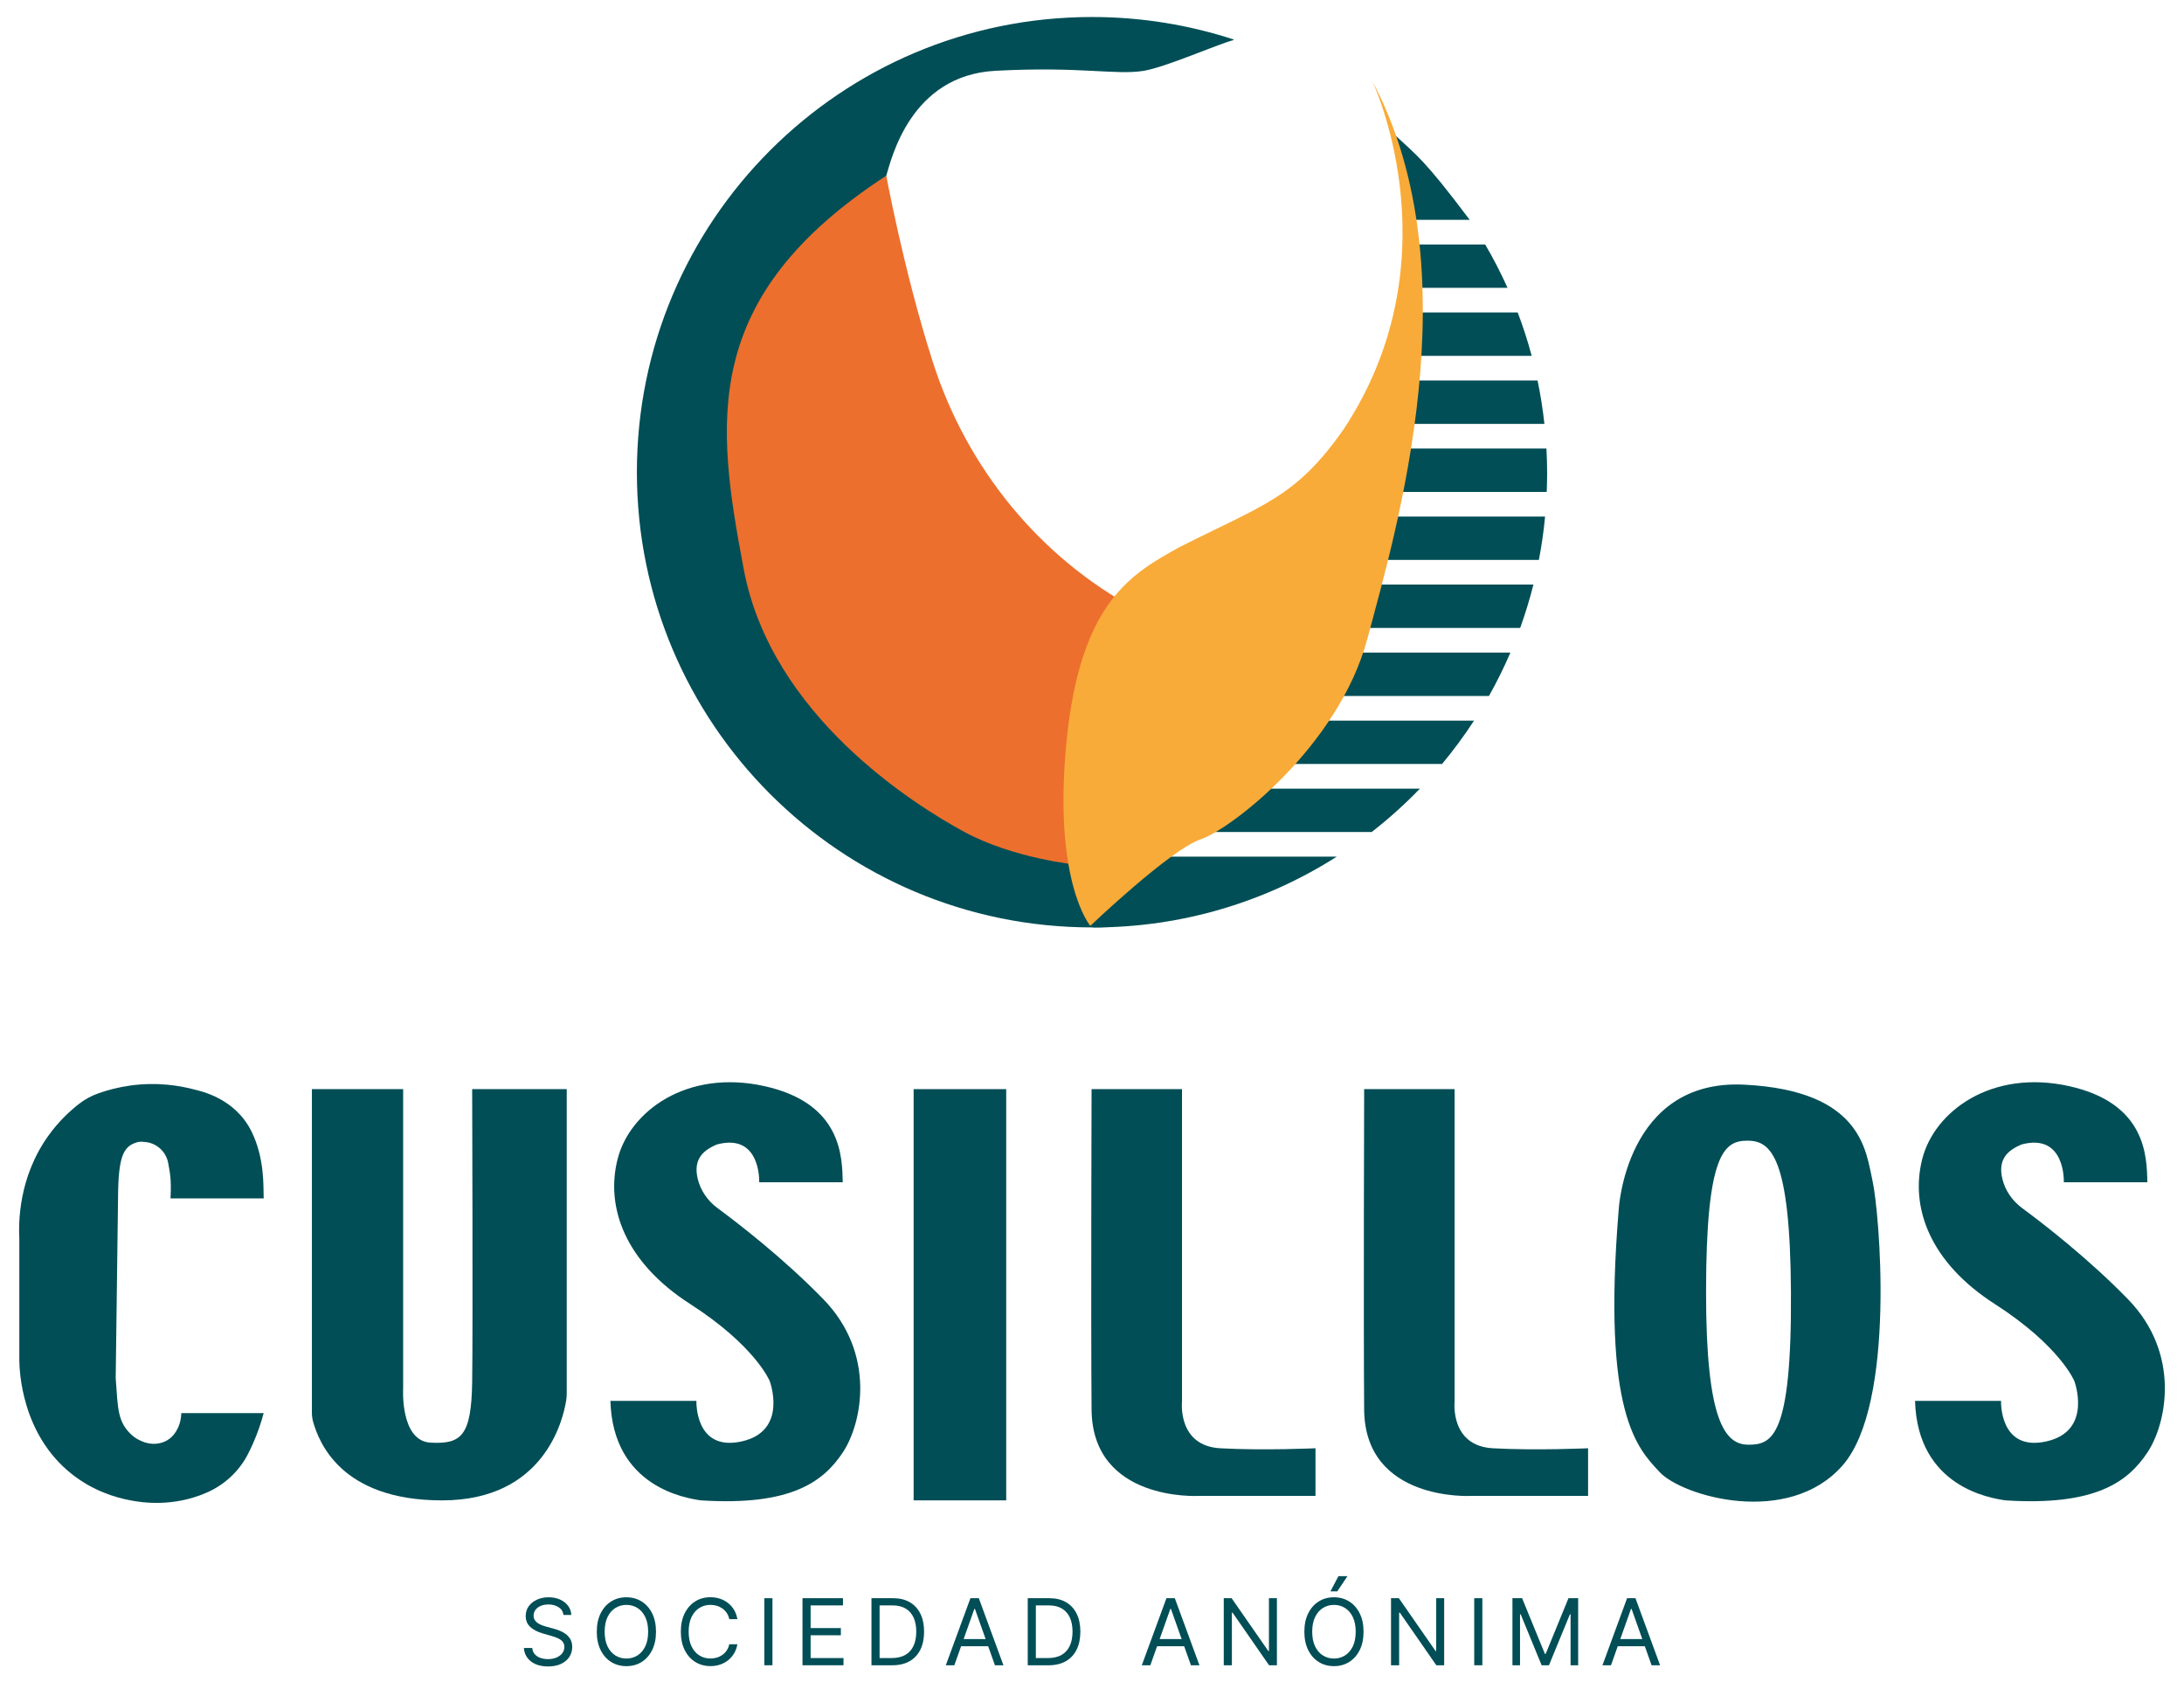
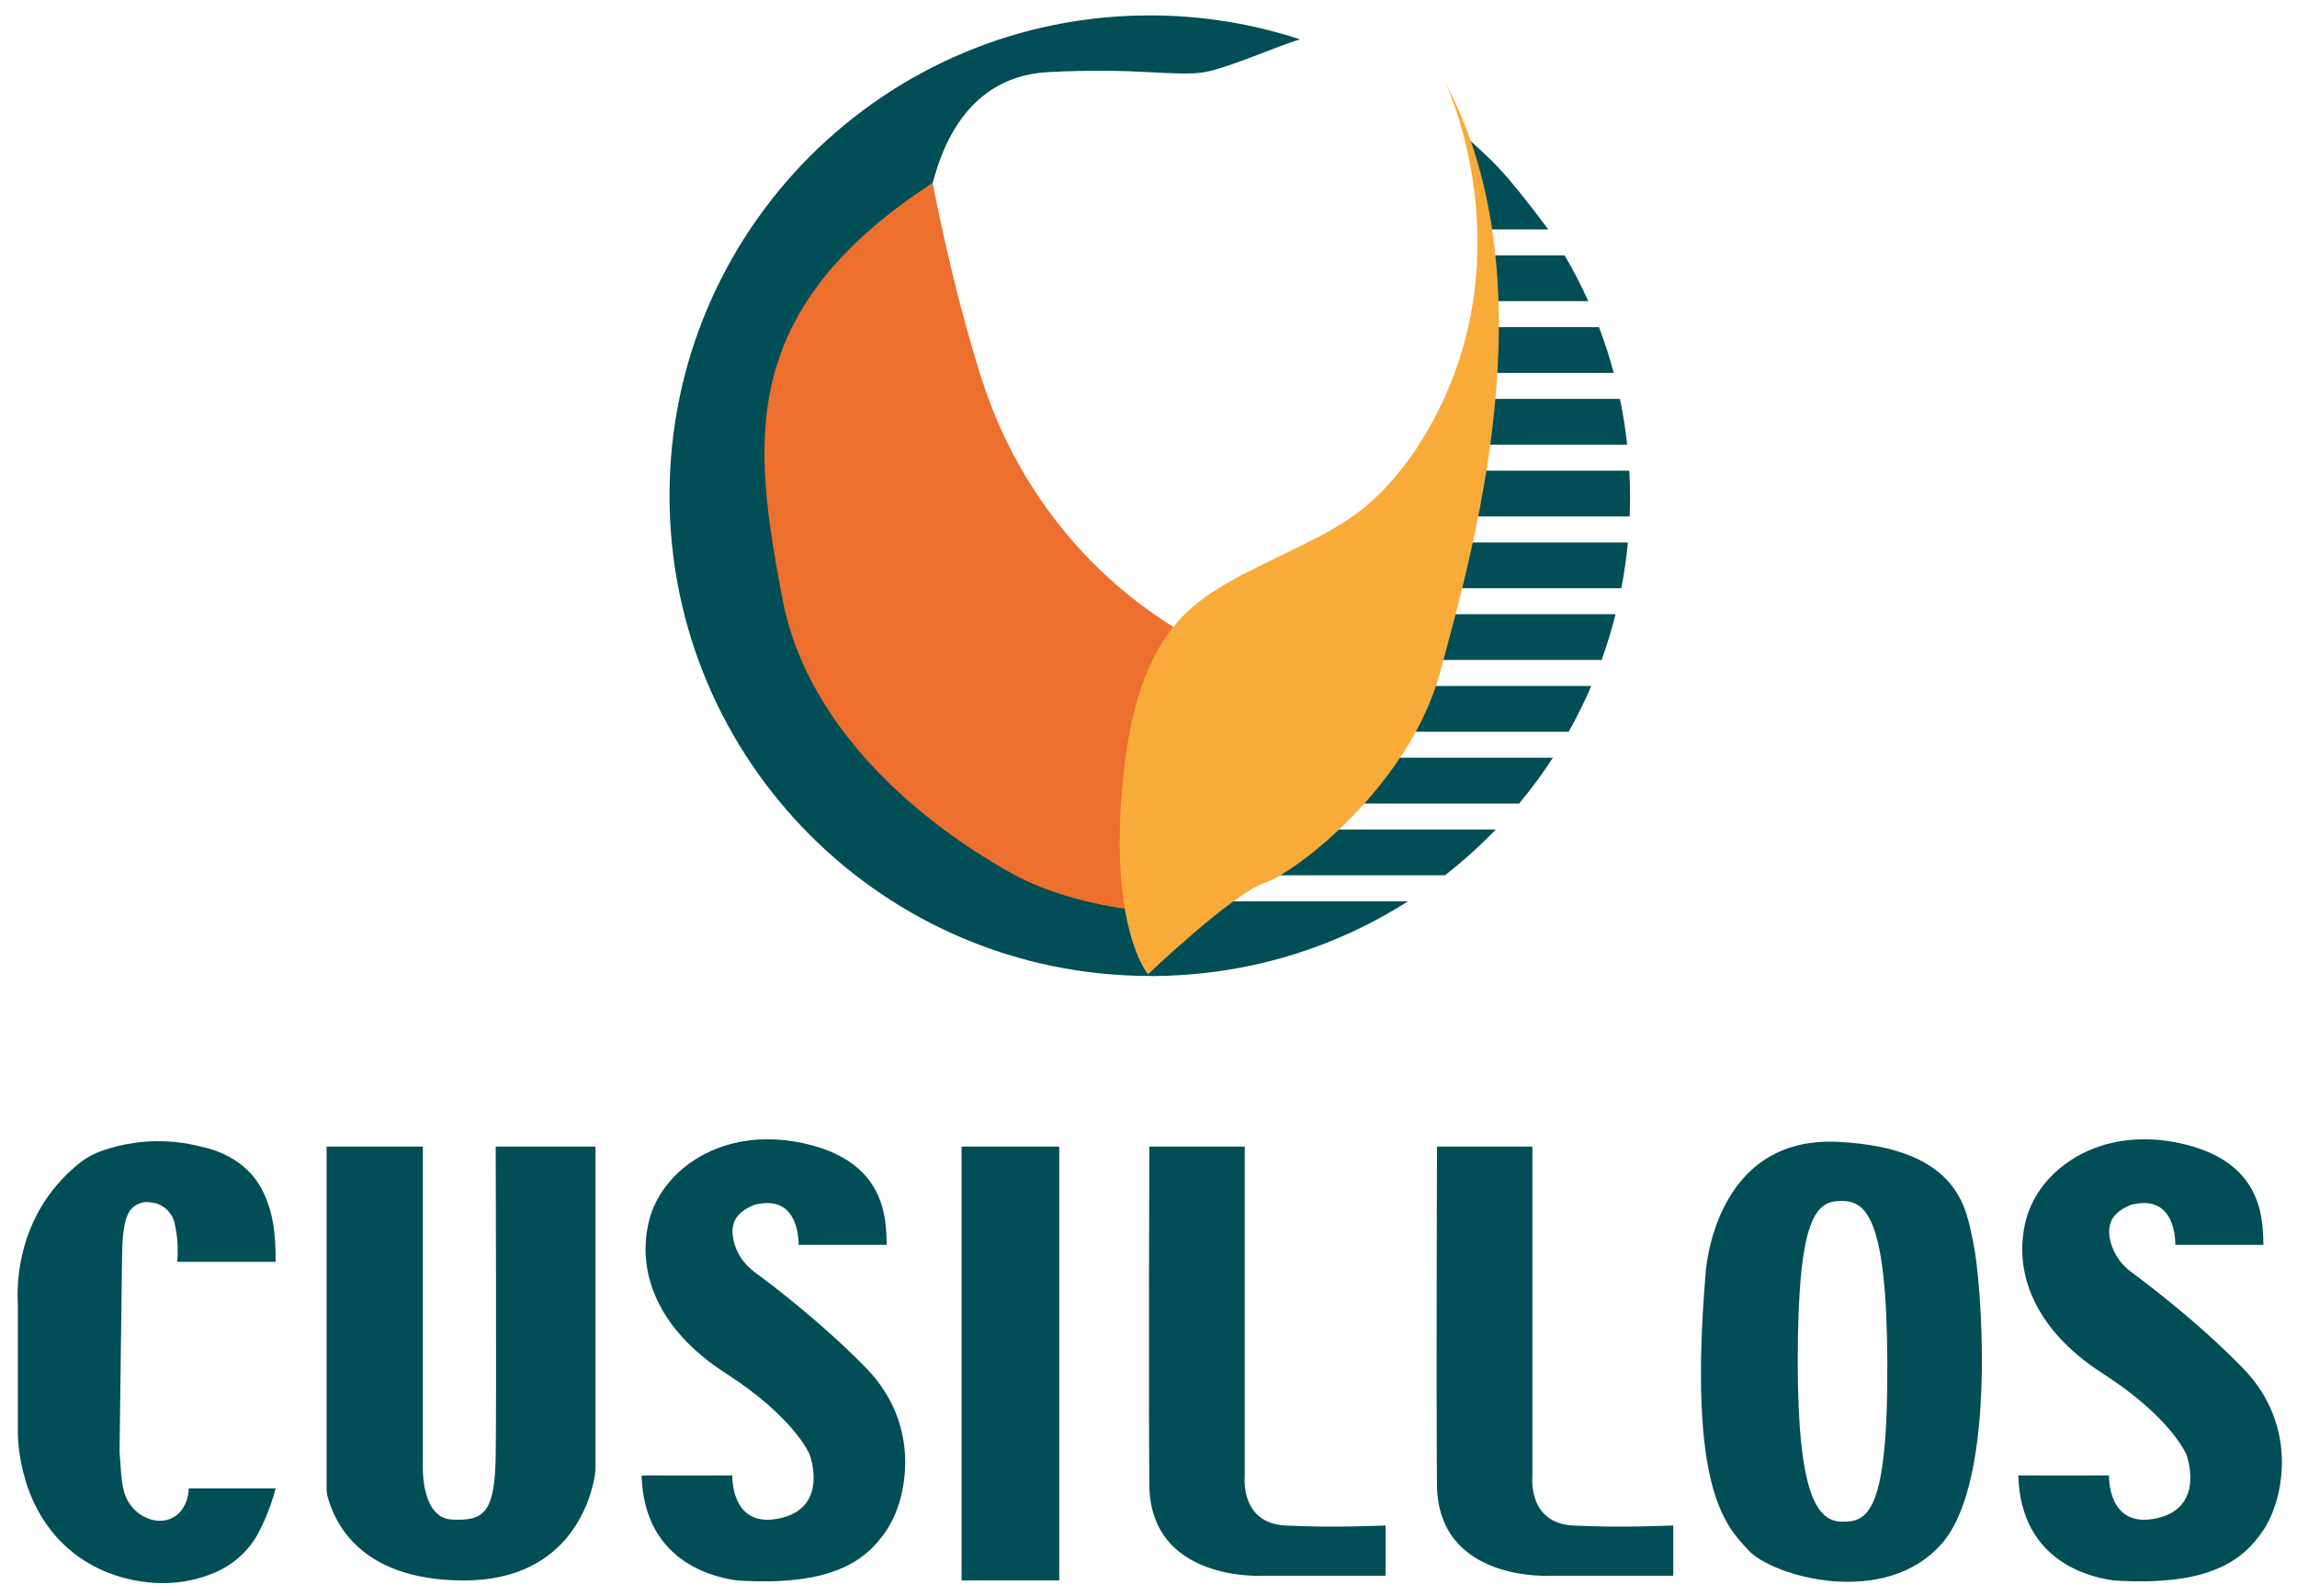
- <svg xmlns="http://www.w3.org/2000/svg" viewBox="88 187 904 696">
+ <svg xmlns="http://www.w3.org/2000/svg" viewBox="89 188 901 626">
  <defs>
    <style>
      .cls-1 {
        fill: #ed6f2d;
      }

      .cls-2 {
        fill: #f8ab39;
      }

      .cls-3 {
        fill: #014e56;
      }
    </style>
  </defs>
  <g>
    <path class="cls-3" d="M158.6,682.94h38.54c-.14-5.4.36-16.7-5.01-27.64-6.79-13.83-21.02-16.74-23.67-17.41-5.85-1.55-15.29-3.23-26.66-1.63-5,.7-9.38,1.9-13.06,3.2-2.86,1.01-5.54,2.44-7.94,4.3-4.05,3.14-8.6,7.43-12.73,13.18-12.42,17.31-12.42,35.96-12.07,42.87v50.18c.06,4.2.84,30.59,21.81,47.11,8.76,6.9,17.88,9.59,23.78,10.73,5.72,1.15,18.11,2.77,31.49-2.92l.16-.07c7.47-3.18,13.66-8.82,17.37-16.04.7-1.36,1.39-2.79,2.06-4.3,2.06-4.64,3.48-8.96,4.46-12.69h-34.08c-.11.98-.03,5.06-3.13,8.89-.17.2-.33.4-.51.58-2.87,3.08-7.37,3.96-11.38,2.66-1.94-.63-4.07-1.67-5.94-3.49-5.4-5.28-5.28-10.43-6.2-23.08.34-25.87.67-51.73,1.01-77.6.32-14.8,2.55-18.37,7.59-19.98.86-.28,1.93-.41,3.26-.2.02,0,.04,0,.06,0,4.91.28,9,3.98,9.83,8.83.64,3.72,1.38,6.48.94,14.52Z" />
    <path class="cls-3" d="M217.11,637.73h37.76v123.76s-1.33,21.88,11.39,22.54c12.72.66,16.85-2.81,17.18-25.11.33-22.31,0-121.19,0-121.19h39.14v125.83c0,1.03-.07,2.06-.24,3.08-1.3,8.16-9.19,41.28-51.35,41.28s-50.97-24.45-53.3-32.22c-.39-1.31-.59-2.67-.59-4.04v-133.91Z" />
    <path class="cls-3" d="M340.66,766.74h35.6s-.81,21.09,18.69,16.79c19.5-4.29,11.63-25.04,11.63-25.04,0,0-5.9-14.49-32.91-31.84-27.01-17.35-35.06-40.07-30.05-59.92,5.01-19.86,28.72-37.37,60.83-30.24,32.11,7.13,32.11,29.36,32.38,39.79h-34.58s.82-20.58-17.56-15.64c-4.89,2.13-9.95,5.47-7.91,14.12,1.16,4.92,4.16,9.21,8.23,12.21,8.46,6.24,27.41,20.83,43.85,37.76,21.93,22.58,15.94,51.45,7.97,63.39-7.97,11.94-21.21,22.21-58.77,19.79-6.08-.9-36.37-5.46-37.4-41.17Z" />
    <path class="cls-3" d="M880.67,766.74h35.6s-.81,21.09,18.69,16.79c19.5-4.29,11.63-25.04,11.63-25.04,0,0-5.9-14.49-32.91-31.84-27.01-17.35-35.06-40.07-30.05-59.92,5.01-19.86,28.72-37.37,60.83-30.24,32.11,7.13,32.11,29.36,32.38,39.79h-34.58s.82-20.58-17.56-15.64c-4.89,2.13-9.95,5.47-7.91,14.12,1.16,4.92,4.16,9.21,8.23,12.21,8.46,6.24,27.41,20.83,43.85,37.76,21.93,22.58,15.94,51.45,7.97,63.39-7.97,11.94-21.21,22.21-58.77,19.79-6.08-.9-36.37-5.46-37.4-41.17Z" />
    <rect class="cls-3" x="466.17" y="637.73" width="38.32" height="170.18" />
    <path class="cls-3" d="M539.82,637.73h37.43v129.43s-1.92,18.2,15.81,19.19c17.74.99,39.45,0,39.45,0v19.72h-48.56s-43.83,2.43-44.13-35.76c-.3-38.2,0-132.59,0-132.59Z" />
    <path class="cls-3" d="M652.65,637.73h37.43v129.43s-1.92,18.2,15.81,19.19c17.74.99,39.45,0,39.45,0v19.72h-48.56s-43.83,2.43-44.13-35.76c-.3-38.2,0-132.59,0-132.59Z" />
    <path class="cls-3" d="M863.08,675.67c-2.73-11.84-3.95-37.36-53.15-39.79-49.2-2.43-51.94,51.94-51.94,51.94-6.88,84.26,7.75,98.53,17.01,108.43,9.34,9.98,53.15,22.78,75.62-2.73,22.47-25.51,15.19-106,12.45-117.84ZM811.74,784.88c-9.7,0-17.57-9.63-17.57-62.96,0-57.76,7.47-62.86,17.18-62.86s17.66,6.75,17.96,62.86c.33,59.84-7.87,62.96-17.57,62.96Z" />
  </g>
  <g>
-     <path class="cls-3" d="M321.23,855.34c-.16-1.37-.82-2.44-1.98-3.2-1.16-.76-2.58-1.14-4.26-1.14-1.23,0-2.3.2-3.22.6-.92.4-1.63.94-2.14,1.64s-.77,1.49-.77,2.37c0,.74.18,1.37.54,1.9.36.53.81.97,1.37,1.31s1.15.63,1.76.85c.61.22,1.18.4,1.69.54l2.82.76c.72.19,1.53.45,2.42.79.89.33,1.74.79,2.56,1.36.82.57,1.49,1.31,2.03,2.2.53.89.8,1.99.8,3.29,0,1.5-.39,2.86-1.17,4.07s-1.92,2.17-3.42,2.89-3.31,1.07-5.44,1.07c-1.99,0-3.71-.32-5.16-.96s-2.59-1.54-3.42-2.68c-.83-1.15-1.29-2.48-1.4-4h3.47c.09,1.05.44,1.91,1.06,2.6.62.68,1.4,1.19,2.36,1.52s1.98.49,3.08.49c1.28,0,2.43-.21,3.46-.63,1.02-.42,1.83-1.01,2.43-1.76.6-.75.89-1.64.89-2.65,0-.92-.26-1.67-.77-2.25-.51-.58-1.19-1.05-2.03-1.41-.84-.36-1.75-.68-2.72-.95l-3.42-.98c-2.17-.62-3.88-1.51-5.15-2.67-1.27-1.16-1.9-2.67-1.9-4.54,0-1.55.42-2.91,1.27-4.07.84-1.16,1.98-2.06,3.42-2.71,1.43-.65,3.03-.97,4.8-.97s3.38.32,4.77.96c1.39.64,2.5,1.51,3.31,2.61.82,1.1,1.25,2.35,1.29,3.75h-3.25Z" />
-     <path class="cls-3" d="M359.53,862.27c0,2.93-.53,5.46-1.59,7.59-1.06,2.13-2.51,3.78-4.35,4.93-1.84,1.16-3.95,1.73-6.32,1.73s-4.47-.58-6.31-1.73c-1.84-1.16-3.29-2.8-4.35-4.93-1.06-2.13-1.59-4.66-1.59-7.59s.53-5.46,1.59-7.59c1.06-2.13,2.51-3.78,4.35-4.93,1.84-1.16,3.95-1.73,6.31-1.73s4.47.58,6.32,1.73c1.84,1.16,3.29,2.8,4.35,4.93,1.06,2.13,1.59,4.66,1.59,7.59ZM356.28,862.27c0-2.4-.4-4.43-1.2-6.08-.8-1.65-1.88-2.9-3.24-3.75-1.36-.85-2.88-1.27-4.56-1.27s-3.2.43-4.56,1.27-2.44,2.1-3.24,3.75c-.8,1.65-1.2,3.68-1.2,6.08s.4,4.43,1.2,6.08c.8,1.65,1.88,2.91,3.24,3.75,1.36.85,2.88,1.27,4.56,1.27s3.2-.43,4.56-1.27c1.36-.85,2.44-2.1,3.24-3.75.8-1.65,1.2-3.68,1.2-6.08Z" />
-     <path class="cls-3" d="M393.22,857.07h-3.36c-.2-.97-.54-1.82-1.04-2.55-.49-.73-1.09-1.35-1.79-1.85-.7-.5-1.48-.88-2.32-1.13-.85-.25-1.73-.38-2.66-.38-1.68,0-3.2.43-4.56,1.27s-2.44,2.1-3.24,3.75c-.8,1.65-1.2,3.68-1.2,6.08s.4,4.43,1.2,6.08c.8,1.65,1.88,2.91,3.24,3.75,1.36.85,2.88,1.27,4.56,1.27.92,0,1.81-.13,2.66-.38s1.62-.63,2.32-1.13c.7-.5,1.3-1.12,1.79-1.86.49-.74.84-1.58,1.04-2.54h3.36c-.25,1.42-.71,2.69-1.38,3.81-.67,1.12-1.5,2.07-2.49,2.85s-2.11,1.37-3.34,1.78-2.55.61-3.95.61c-2.37,0-4.47-.58-6.31-1.73-1.84-1.16-3.29-2.8-4.35-4.93-1.06-2.13-1.59-4.66-1.59-7.59s.53-5.46,1.59-7.59c1.06-2.13,2.51-3.78,4.35-4.93,1.84-1.16,3.95-1.73,6.31-1.73,1.4,0,2.72.2,3.95.61s2.35,1,3.34,1.78c.99.78,1.82,1.73,2.49,2.85.67,1.12,1.13,2.39,1.38,3.82Z" />
-     <path class="cls-3" d="M407.73,848.4v27.75h-3.36v-27.75h3.36Z" />
-     <path class="cls-3" d="M420.17,876.15v-27.75h16.75v2.98h-13.39v9.38h12.52v2.98h-12.52v9.43h13.61v2.98h-16.97Z" />
-     <path class="cls-3" d="M457.28,876.15h-8.56v-27.75h8.94c2.69,0,5,.55,6.91,1.66,1.91,1.11,3.38,2.69,4.4,4.76,1.02,2.07,1.53,4.53,1.53,7.41s-.51,5.38-1.54,7.46-2.53,3.68-4.5,4.8c-1.97,1.12-4.36,1.67-7.18,1.67ZM452.08,873.17h4.99c2.29,0,4.2-.44,5.71-1.33s2.63-2.15,3.37-3.78c.74-1.63,1.11-3.58,1.11-5.84s-.37-4.17-1.1-5.79c-.73-1.62-1.83-2.87-3.28-3.74-1.45-.87-3.27-1.31-5.43-1.31h-5.37v21.79Z" />
-     <path class="cls-3" d="M483.01,876.15h-3.52l10.19-27.75h3.47l10.19,27.75h-3.52l-8.29-23.36h-.22l-8.29,23.36ZM484.31,865.31h14.2v2.98h-14.2v-2.98Z" />
-     <path class="cls-3" d="M521.96,876.15h-8.56v-27.75h8.94c2.69,0,5,.55,6.91,1.66,1.91,1.11,3.38,2.69,4.4,4.76,1.02,2.07,1.53,4.53,1.53,7.41s-.51,5.38-1.54,7.46-2.53,3.68-4.5,4.8c-1.97,1.12-4.36,1.67-7.18,1.67ZM516.76,873.17h4.99c2.29,0,4.2-.44,5.71-1.33s2.63-2.15,3.37-3.78c.74-1.63,1.11-3.58,1.11-5.84s-.37-4.17-1.1-5.79c-.73-1.62-1.83-2.87-3.28-3.74s-3.27-1.31-5.43-1.31h-5.37v21.79Z" />
-     <path class="cls-3" d="M564.14,876.15h-3.52l10.19-27.75h3.47l10.19,27.75h-3.52l-8.29-23.36h-.22l-8.29,23.36ZM565.44,865.31h14.2v2.98h-14.2v-2.98Z" />
-     <path class="cls-3" d="M616.54,848.4v27.75h-3.25l-15.12-21.79h-.27v21.79h-3.36v-27.75h3.25l15.18,21.85h.27v-21.85h3.31Z" />
-     <path class="cls-3" d="M652.4,862.27c0,2.93-.53,5.46-1.59,7.59-1.06,2.13-2.51,3.78-4.35,4.93-1.84,1.16-3.95,1.73-6.31,1.73s-4.47-.58-6.31-1.73c-1.84-1.16-3.29-2.8-4.35-4.93-1.06-2.13-1.59-4.66-1.59-7.59s.53-5.46,1.59-7.59c1.06-2.13,2.51-3.78,4.35-4.93,1.84-1.16,3.95-1.73,6.31-1.73s4.47.58,6.31,1.73c1.84,1.16,3.29,2.8,4.35,4.93,1.06,2.13,1.59,4.66,1.59,7.59ZM649.15,862.27c0-2.4-.4-4.43-1.2-6.08-.8-1.65-1.88-2.9-3.24-3.75-1.36-.85-2.88-1.27-4.56-1.27s-3.2.43-4.56,1.27c-1.36.85-2.44,2.1-3.24,3.75-.8,1.65-1.2,3.68-1.2,6.08s.4,4.43,1.2,6.08c.8,1.65,1.88,2.91,3.24,3.75,1.36.85,2.88,1.27,4.56,1.27s3.2-.43,4.56-1.27c1.36-.85,2.44-2.1,3.24-3.75.8-1.65,1.2-3.68,1.2-6.08ZM638.69,845.58l3.31-6.29h3.74l-4.23,6.29h-2.82Z" />
-     <path class="cls-3" d="M685.77,848.4v27.75h-3.25l-15.12-21.79h-.27v21.79h-3.36v-27.75h3.25l15.18,21.85h.27v-21.85h3.31Z" />
-     <path class="cls-3" d="M701.57,848.4v27.75h-3.36v-27.75h3.36Z" />
-     <path class="cls-3" d="M714.02,848.4h4.01l9.43,23.04h.33l9.43-23.04h4.01v27.75h-3.14v-21.09h-.27l-8.67,21.09h-3.04l-8.67-21.09h-.27v21.09h-3.14v-27.75Z" />
-     <path class="cls-3" d="M754.81,876.15h-3.52l10.19-27.75h3.47l10.19,27.75h-3.52l-8.29-23.36h-.22l-8.29,23.36ZM756.12,865.31h14.2v2.98h-14.2v-2.98Z" />
-   </g>
-   <g>
    <path class="cls-1" d="M454.5,257.9s7.39,40.7,19.6,78.87c13.98,43.71,43.97,80.74,84.39,102.48.82.44,1.63.87,2.44,1.28,16.08,8.3-26.2,105.41-26.2,105.41l-62.52-7.35-75.23-87.17-17.12-87.17,10.9-60.19,53.96-46.7,9.8.52Z" />
    <path class="cls-3" d="M540,194.04c-104.04,0-188.38,84.34-188.38,188.38s84.34,188.38,188.38,188.38c2.47,0,4.93-.06,7.39-.16l-1.32-15.18-12.19-10.55s-26.46-2.59-46.96-13.75c-20.49-11.16-79.64-47.99-91.06-108.53-11.41-60.53-18.51-112.42,58.98-162.92,2.08-6.66,9.86-41.5,45.14-43.41,35.28-1.91,50.07,1.91,61.49,0,9.04-1.51,30.14-10.84,37.04-12.7l.19-.23c-18.47-6.05-38.19-9.33-58.68-9.33Z" />
    <path class="cls-3" d="M668.67,260.02l-3.11-16.98c8.81,8.28,11.68,9.54,30.77,34.93h-27.18l1.64,10.2h31.95c3.39,5.79,6.49,11.78,9.26,17.95h-42.15l-2.13,10.2h48.49c2.22,5.85,4.16,11.83,5.79,17.95h-58.6l1.8,10.2h59.23c1.23,5.89,2.17,11.87,2.83,17.95h-80.24l-4.31,10.2h85.39c.19,3.42.29,6.87.29,10.34,0,2.55-.07,5.08-.17,7.61h-100.37l-9.11,10.2h108.8c-.57,6.07-1.43,12.06-2.57,17.95h-152.46v10.2h150.2c-1.54,6.11-3.37,12.09-5.48,17.95h-144.72v10.2h140.68c-2.65,6.16-5.62,12.15-8.88,17.95h-131.8v10.2h125.62c-4.06,6.25-8.48,12.24-13.24,17.95h-112.38v10.2h103.22c-6.21,6.44-12.88,12.44-19.96,17.95h-83.26v10.2h68.8c-29.12,18.55-63.69,29.3-100.78,29.3l4.18-39.28,16.78-76.21,81.22-82.71,17.46-25.38,11.98-46.3-3.47-40.91Z" />
    <path class="cls-2" d="M656.26,221.01s-.08-.1-.02.03c1.99,4.42,33.17,75.22-12.12,143.65-19.79,28.31-33.22,31.17-67.97,48.77-19.4,10.81-40.99,22.31-46.7,80.42-5.71,58.11,9.85,76.27,9.85,76.27,0,0,33.22-31.65,45.67-35.8,12.45-4.15,57.07-38.4,69.01-83.02,11.93-44.62,43.79-151.73,2.28-230.33Z" />
  </g>
</svg>
